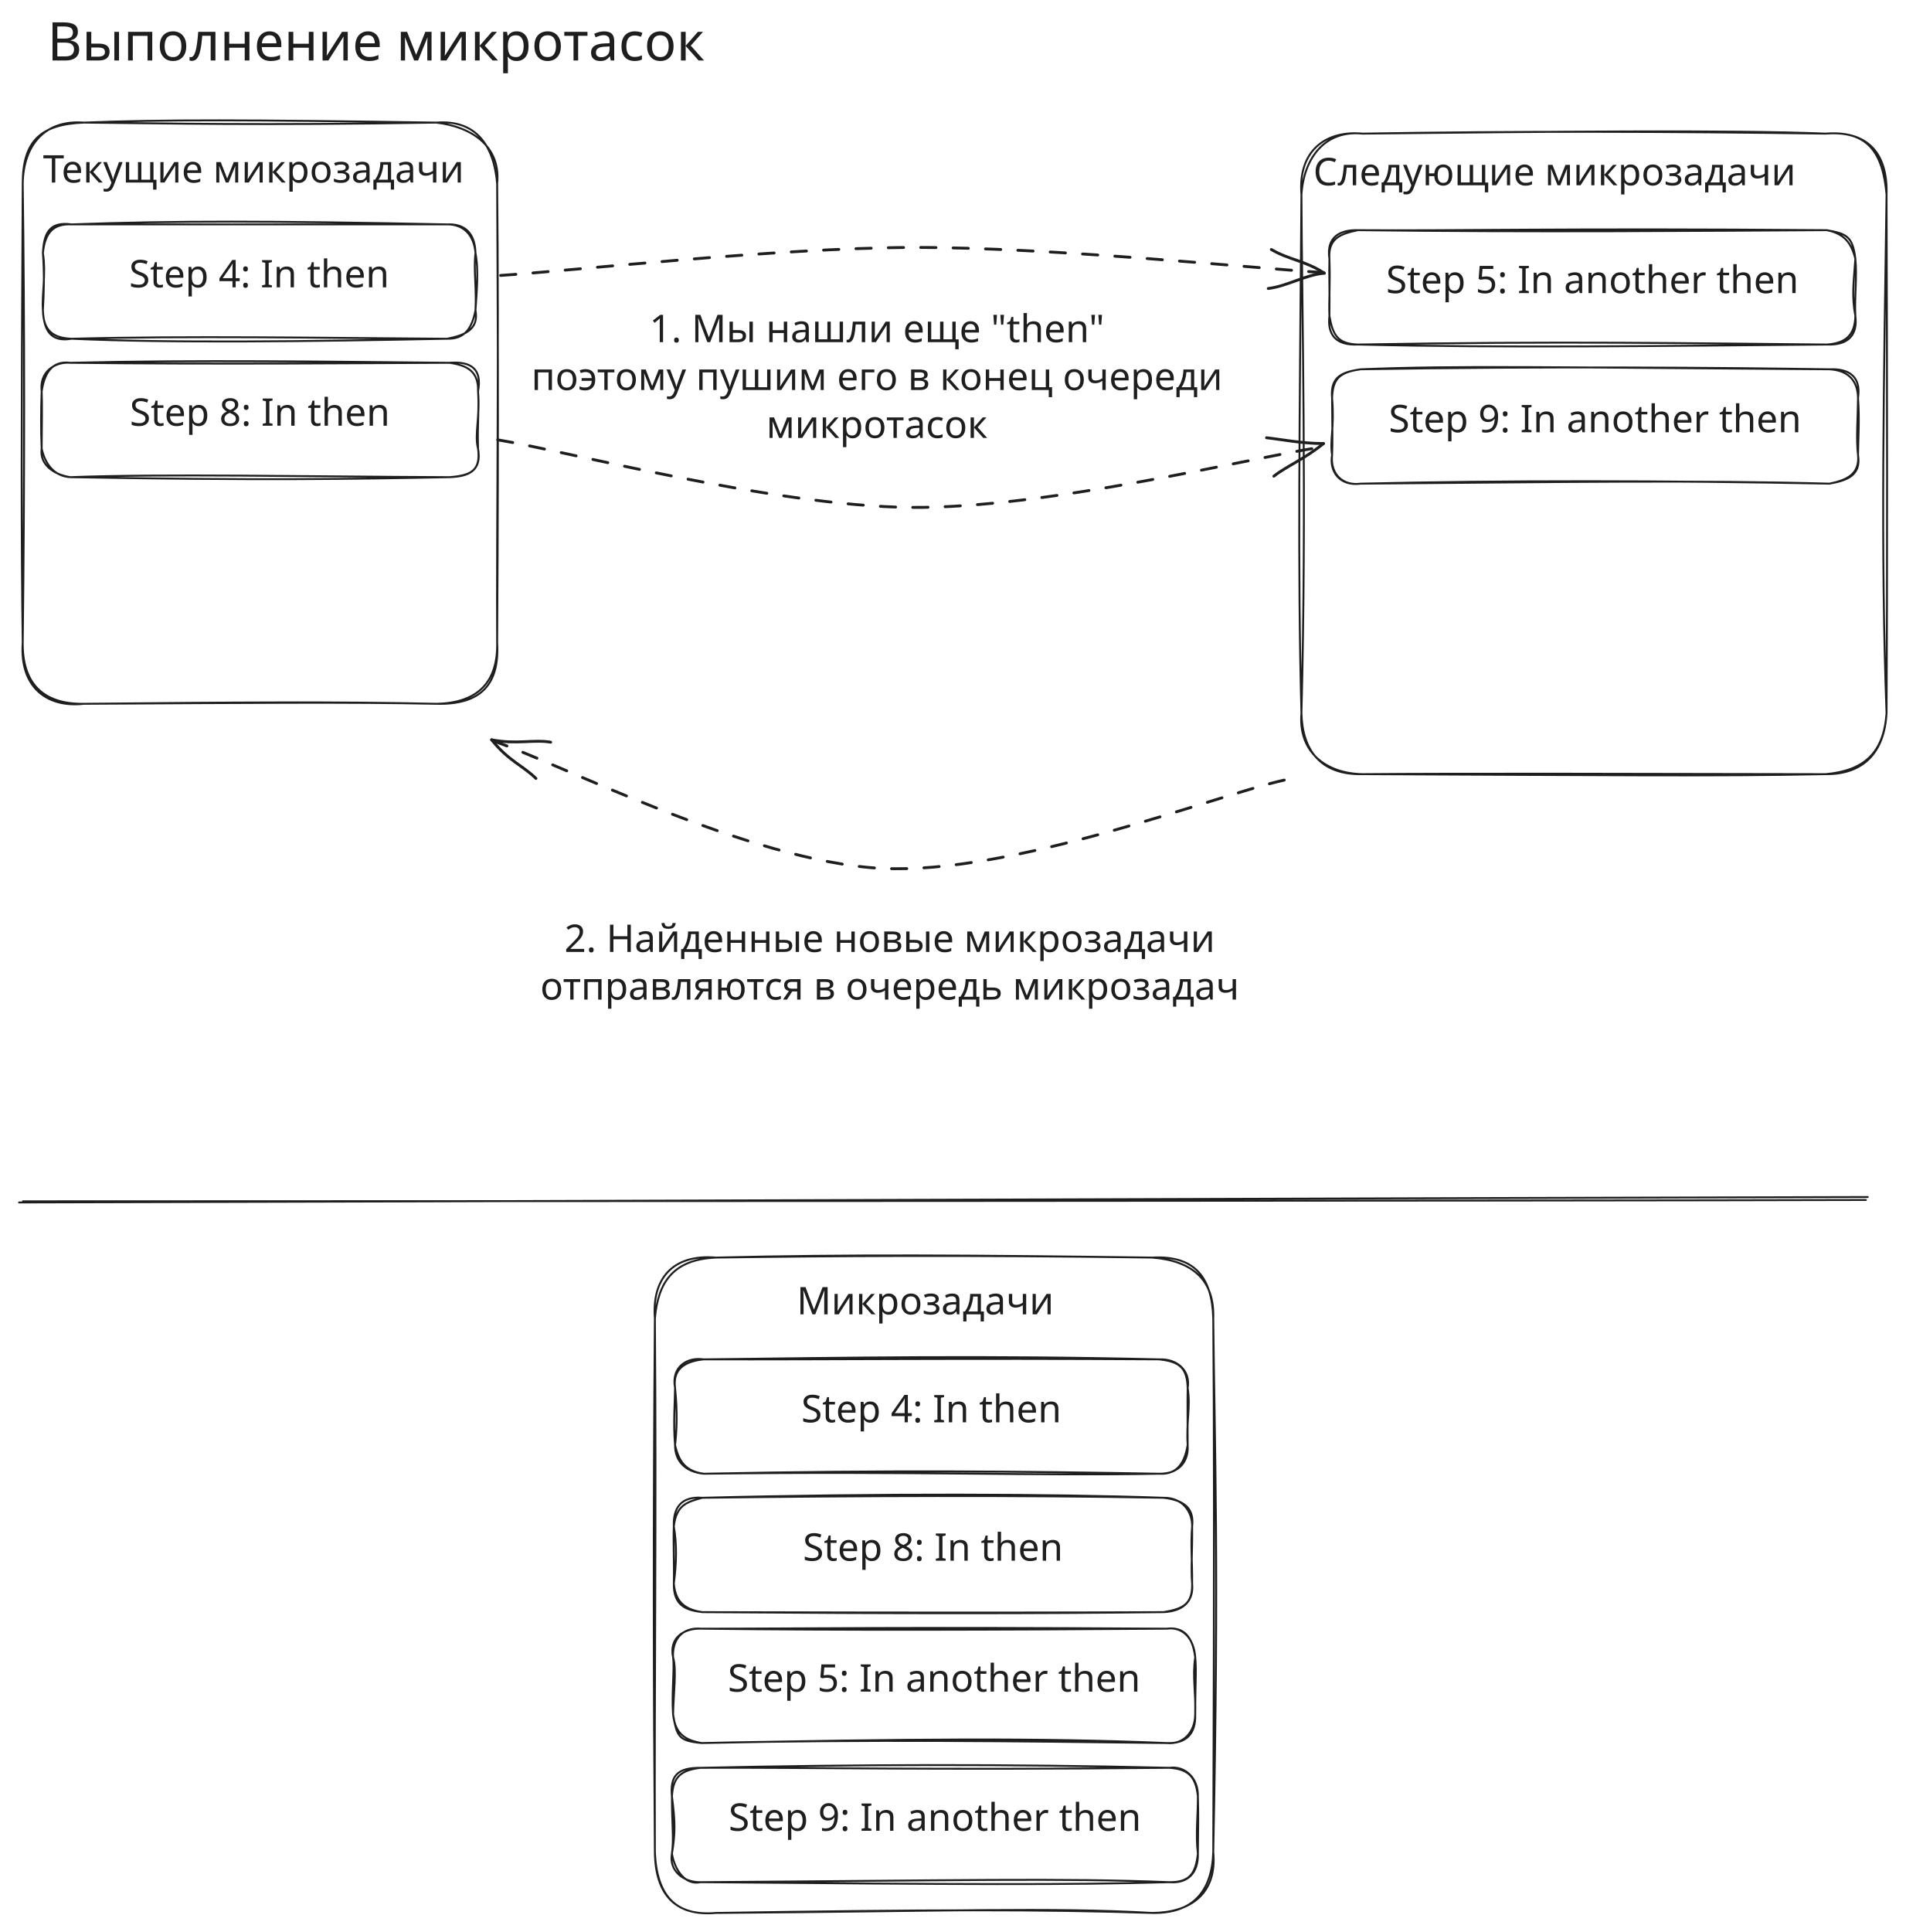
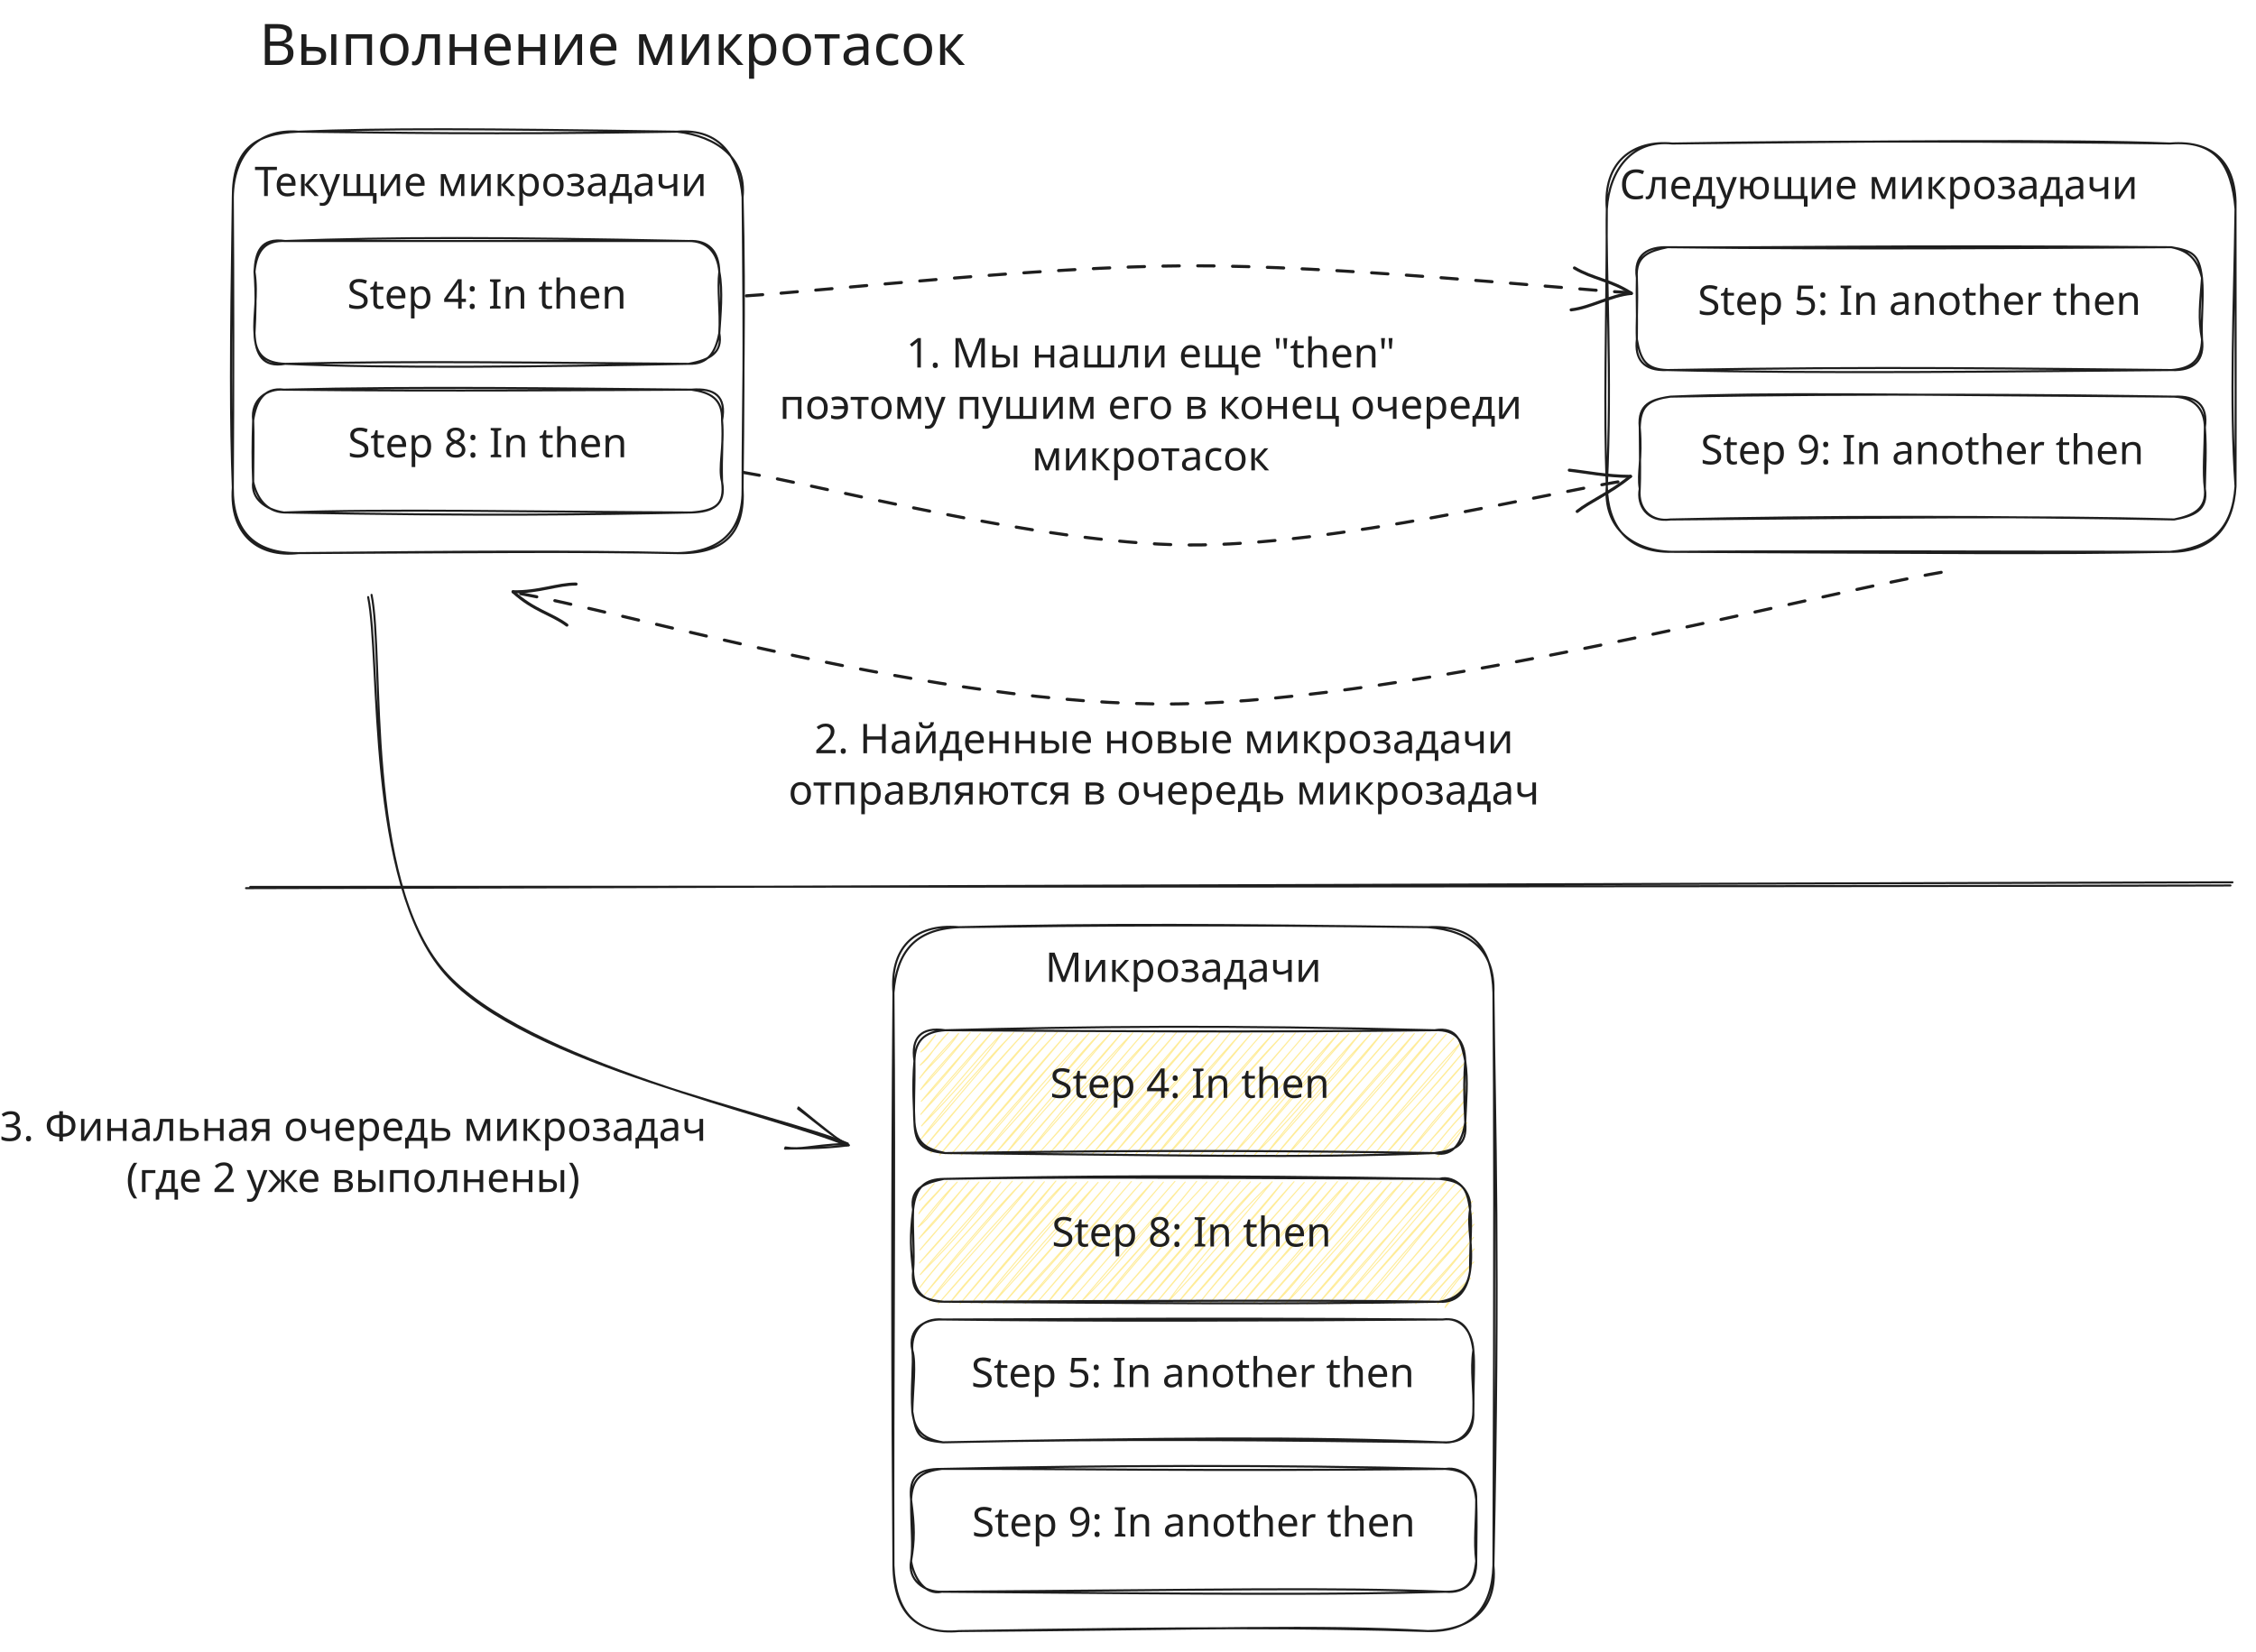
- <svg xmlns="http://www.w3.org/2000/svg" version="1.1" viewBox="0 0 1000.018 1013.6" width="3000.054" height="3040.799">
+ <svg xmlns="http://www.w3.org/2000/svg" version="1.1" viewBox="0 0 1101.799 806.732" width="3305.397" height="2420.196">
  <defs>
    <style class="style-fonts">
      @font-face {
      font-family: "Virgil";
      src: url("/fonts/virgil/Virgil.woff2");
      }
    </style>
  </defs>
-   <g stroke-linecap="round" transform="translate(22.51871 117.7218) rotate(0 113.5 30)">
+   <g stroke-linecap="round" transform="translate(124.2998 117.7218) rotate(0 113.5 30)">
    <path d="M15 0 M15 0 C84.03 -0.04, 153.79 0.08, 212 0 M15 0 C67.82 -1.95, 120.26 -1.9, 212 0 M212 0 C221.77 -0.52, 226.77 5.01, 227 15 M212 0 C220.94 -0.09, 226.21 5.74, 227 15 M227 15 C228.83 24.17, 227.53 36.72, 227 45 M227 15 C225.94 23.65, 227.65 34.06, 227 45 M227 45 C228.73 54.44, 222.65 58.01, 212 60 M227 45 C225.17 54.5, 221.37 60.29, 212 60 M212 60 C144.96 59.56, 76.57 58.39, 15 60 M212 60 C139.55 61.43, 67.39 62.33, 15 60 M15 60 C4.04 61.9, 0.5 55.64, 0 45 M15 60 C5.59 59.58, 0.19 56.05, 0 45 M0 45 C-0.68 36.44, 1.77 26.52, 0 15 M0 45 C0.52 35.64, 0.82 26.36, 0 15 M0 15 C1.15 4.1, 5.57 -0.38, 15 0 M0 15 C0.46 5.44, 2.9 -1.76, 15 0" stroke="#1e1e1e" stroke-width="1" fill="none" />
  </g>
-   <g transform="translate(59.21877 135.2218) rotate(0 76.79994 12.5)">
+   <g transform="translate(160.9999 135.2218) rotate(0 76.79994 12.5)">
    <text x="76.8" y="0" font-family="Virgil, Segoe UI Emoji" font-size="20px" fill="#1e1e1e" text-anchor="middle" style="white-space: pre;" direction="ltr" dominant-baseline="text-before-edge">Step 4: In then</text>
  </g>
-   <g stroke-linecap="round" transform="translate(354.2556 713.1725) rotate(0 134.5 30)">
-     <path d="M15 0 M15 0 C82.38 0.19, 147.15 -0.65, 254 0 M15 0 C89.76 -0.87, 163.23 -2.18, 254 0 M254 0 C263.94 -0.43, 270.58 6.36, 269 15 M254 0 C265.23 1.19, 268.65 4.84, 269 15 M269 15 C270.64 25.15, 268.18 32.68, 269 45 M269 15 C268.83 23.04, 269 33.51, 269 45 M269 45 C267.55 53.24, 264.22 60.67, 254 60 M269 45 C269.63 52.96, 265 60.15, 254 60 M254 60 C190.51 61.24, 126.94 58.6, 15 60 M254 60 C183.42 58.77, 113.23 57.97, 15 60 M15 60 C5.61 59.11, -0.08 53.53, 0 45 M15 60 C5.94 58.73, 2.08 54.05, 0 45 M0 45 C0.91 37.19, 1.3 27.68, 0 15 M0 45 C-0.99 33.87, -0.06 21.99, 0 15 M0 15 C-1.24 5.39, 4.63 1.1, 15 0 M0 15 C-2.14 3.92, 6.37 -1.34, 15 0" stroke="#1e1e1e" stroke-width="1" fill="none" />
+   <g stroke-linecap="round" transform="translate(446.6043 503.2405) rotate(0 134.5 30)">
+     <path d="M3.99 3.47 C3.99 3.47, 3.99 3.47, 3.99 3.47 M3.99 3.47 C3.99 3.47, 3.99 3.47, 3.99 3.47 M3.08 10.62 C5.98 8.69, 7.95 5.47, 10.29 2.32 M3.08 10.62 C5.4 8.51, 7.59 5.4, 10.29 2.32 M2.81 17.02 C8.42 12.85, 8.65 8.86, 16.59 1.17 M2.81 17.02 C8.19 11.56, 13.5 4.41, 16.59 1.17 M2.55 23.42 C8.71 15.65, 16 10.3, 21.58 1.53 M2.55 23.42 C8.41 15.33, 14.73 9.13, 21.58 1.53 M2.95 29.06 C7.16 23.23, 11.52 18.44, 27.22 1.14 M2.95 29.06 C8.55 23.25, 15.04 16.09, 27.22 1.14 M3.34 34.71 C14.93 23.26, 24.63 9.69, 32.21 1.5 M3.34 34.71 C13.2 22.72, 24.1 11.04, 32.21 1.5 M3.08 41.1 C9.3 34.3, 19.58 23.51, 37.85 1.1 M3.08 41.1 C14.98 26.14, 27.58 12.42, 37.85 1.1 M3.47 46.75 C20.03 30.09, 35.11 12.4, 42.84 1.46 M3.47 46.75 C17.44 29.8, 33.16 11.21, 42.84 1.46 M3.21 53.14 C12.22 41.13, 24.55 25.89, 48.48 1.07 M3.21 53.14 C19.82 35.22, 35.57 14.81, 48.48 1.07 M5.58 56.52 C17.07 43.24, 29.84 26.96, 53.47 1.43 M5.58 56.52 C15.3 44.14, 25.91 32.36, 53.47 1.43 M7.94 59.9 C18.91 46.95, 34.62 29.66, 59.11 1.03 M7.94 59.9 C23.4 43.54, 36.82 24.76, 59.11 1.03 M12.27 61.02 C28.07 43.19, 46.53 21.27, 64.1 1.39 M12.27 61.02 C27.97 41.32, 45.47 22.17, 64.1 1.39 M17.91 60.62 C35.01 40.83, 48.9 22.77, 69.74 1 M17.91 60.62 C38.87 36.67, 57.72 14.07, 69.74 1 M22.9 60.98 C43.94 38.43, 63.45 14.66, 74.73 1.36 M22.9 60.98 C35.14 47.9, 46.72 33.06, 74.73 1.36 M28.54 60.59 C43.91 41, 61.33 23.03, 79.72 1.72 M28.54 60.59 C42.03 46.48, 54.92 30.05, 79.72 1.72 M33.53 60.95 C46.29 45.03, 60.96 26.94, 85.36 1.33 M33.53 60.95 C49.98 42.96, 64.23 26.98, 85.36 1.33 M39.17 60.55 C58.93 39.5, 76.43 15.68, 90.35 1.69 M39.17 60.55 C55.86 40.23, 74.26 20.99, 90.35 1.69 M44.16 60.91 C59.83 40.38, 75.5 22.66, 95.99 1.29 M44.16 60.91 C58.27 44.9, 74.35 26.92, 95.99 1.29 M49.8 60.52 C65.64 42.57, 81.49 23.8, 100.98 1.65 M49.8 60.52 C69.37 36.94, 90.39 15.35, 100.98 1.65 M54.79 60.88 C73.06 39.85, 94.66 16.22, 106.62 1.26 M54.79 60.88 C68.76 42.92, 83.07 25.72, 106.62 1.26 M60.43 60.48 C69.68 50.17, 80.95 37.27, 111.61 1.62 M60.43 60.48 C73.94 45.72, 86.29 31.39, 111.61 1.62 M65.42 60.84 C77.99 46.18, 88.48 31.37, 117.25 1.22 M65.42 60.84 C83.25 41.45, 100.49 20.44, 117.25 1.22 M71.06 60.45 C83.88 45.76, 94.29 32.64, 122.24 1.58 M71.06 60.45 C85.61 42.23, 100.8 26.54, 122.24 1.58 M76.05 60.81 C89.02 46.4, 100.6 32.42, 127.88 1.19 M76.05 60.81 C95.75 38.49, 116.86 14.62, 127.88 1.19 M81.69 60.41 C94.25 47.09, 108.35 33.39, 132.87 1.55 M81.69 60.41 C98.66 41.99, 113.99 23.38, 132.87 1.55 M86.68 60.77 C96.97 47.94, 109.25 33.9, 138.51 1.15 M86.68 60.77 C106.13 38.23, 127.38 14.95, 138.51 1.15 M91.67 61.14 C113.48 39.07, 130.94 13.24, 143.5 1.51 M91.67 61.14 C106.2 44.1, 119.71 28.04, 143.5 1.51 M97.31 60.74 C111.07 45.17, 121.56 33.4, 149.14 1.12 M97.31 60.74 C115.24 38.6, 134.49 16.9, 149.14 1.12 M102.3 61.1 C117.88 44.44, 132.61 29.13, 154.13 1.48 M102.3 61.1 C120.07 41.71, 137.93 21.45, 154.13 1.48 M107.94 60.71 C124.49 39.18, 141.9 21.26, 159.77 1.08 M107.94 60.71 C124.98 40.73, 142.79 22.07, 159.77 1.08 M112.93 61.07 C122.72 49.2, 134.36 35.97, 164.76 1.44 M112.93 61.07 C127.07 45.16, 142 28.83, 164.76 1.44 M118.57 60.67 C129.57 45.95, 141.03 34.8, 169.74 1.8 M118.57 60.67 C130.93 47.46, 142.32 32.88, 169.74 1.8 M123.56 61.03 C135.83 49.35, 143.54 35.8, 175.39 1.41 M123.56 61.03 C135.01 47.01, 148.5 33.98, 175.39 1.41 M129.2 60.64 C141.68 45.83, 157.55 25.47, 180.37 1.77 M129.2 60.64 C146.41 39.68, 165.06 18.49, 180.37 1.77 M134.19 61 C150.84 41.34, 165.19 26.16, 186.02 1.37 M134.19 61 C151.92 40.61, 168.73 21.44, 186.02 1.37 M139.83 60.6 C153.24 47.37, 163.8 33.12, 191 1.74 M139.83 60.6 C156.47 43.75, 171.36 24.45, 191 1.74 M144.82 60.96 C158.6 46.11, 171.54 29.98, 196.65 1.34 M144.82 60.96 C164.12 40.64, 181.22 18.91, 196.65 1.34 M150.46 60.57 C164.85 42.86, 182.21 23.66, 201.63 1.7 M150.46 60.57 C164.17 43.7, 179.59 27.35, 201.63 1.7 M155.45 60.93 C172.1 40.18, 189.57 20.99, 207.28 1.31 M155.45 60.93 C176.51 38.87, 196.32 15.27, 207.28 1.31 M161.09 60.53 C179.45 38.22, 197.22 16.18, 212.26 1.67 M161.09 60.53 C179.66 39.14, 199.2 16.22, 212.26 1.67 M166.08 60.89 C178.39 48.63, 191.95 34.31, 217.91 1.27 M166.08 60.89 C184.62 38.37, 204.37 16.65, 217.91 1.27 M171.72 60.5 C183.48 46.89, 198.01 31.45, 222.89 1.63 M171.72 60.5 C183.24 45.36, 196.42 30.26, 222.89 1.63 M176.71 60.86 C193.04 40.03, 214.79 19.85, 228.54 1.24 M176.71 60.86 C187.42 48.22, 197.59 37.08, 228.54 1.24 M181.7 61.22 C197.51 45.42, 208.64 29.56, 233.52 1.6 M181.7 61.22 C195.58 43.67, 210.96 28.25, 233.52 1.6 M187.34 60.82 C205.71 38.41, 225.58 15.74, 239.17 1.2 M187.34 60.82 C196.86 49.04, 207.64 36.29, 239.17 1.2 M192.33 61.18 C211.29 39.72, 234.68 14.18, 244.15 1.56 M192.33 61.18 C204.33 47.25, 217.31 31.78, 244.15 1.56 M197.97 60.79 C212.19 44.31, 228.19 27.77, 249.8 1.17 M197.97 60.79 C209.95 46.14, 222.99 30.52, 249.8 1.17 M202.96 61.15 C222.01 41.42, 239.29 18.18, 254.78 1.53 M202.96 61.15 C221.64 40, 241.9 17.84, 254.78 1.53 M208.6 60.76 C224.08 44.29, 239.14 25.05, 259.77 1.89 M208.6 60.76 C220.96 46.59, 234.94 31.9, 259.77 1.89 M213.59 61.12 C233.66 39.22, 249.55 18.74, 263.45 3.76 M213.59 61.12 C229.91 42.88, 244.58 24.17, 263.45 3.76 M219.23 60.72 C237.63 39.93, 258.03 19.58, 267.12 5.63 M219.23 60.72 C232.43 45.81, 243.48 31.39, 267.12 5.63 M224.22 61.08 C235.53 46.58, 250.11 32.64, 268.83 9.76 M224.22 61.08 C234.4 48.77, 245.91 36.6, 268.83 9.76 M229.86 60.69 C243.4 46.7, 255.74 29.39, 269.22 15.4 M229.86 60.69 C244.24 43.49, 260.04 26.09, 269.22 15.4 M234.85 61.05 C247.15 44.47, 259.36 33.31, 269.62 21.05 M234.85 61.05 C242.55 50.21, 252.56 40.95, 269.62 21.05 M240.49 60.65 C248.09 51.46, 255.76 40.58, 269.36 27.44 M240.49 60.65 C248.37 52.31, 255.62 43.01, 269.36 27.44 M245.48 61.01 C254.29 51.4, 262.27 43.08, 269.75 33.09 M245.48 61.01 C255.41 50.44, 263.54 40.01, 269.75 33.09 M251.12 60.62 C256.25 54.34, 264.13 44.42, 269.49 39.49 M251.12 60.62 C257.47 52.85, 263.76 44.61, 269.49 39.49 M255.45 61.73 C258.99 58.49, 264 54.11, 269.88 45.13 M255.45 61.73 C259.73 57.59, 261.34 52.85, 269.88 45.13" stroke="#ffec99" stroke-width="0.5" fill="none" />
+     <path d="M15 0 M15 0 C84.12 -1.81, 151.59 -2.65, 254 0 M15 0 C91.79 0.45, 167.78 1.06, 254 0 M254 0 C265.73 -1.88, 267.1 6.13, 269 15 M254 0 C264.79 -0.48, 268.71 5.79, 269 15 M269 15 C270.46 24.87, 269.41 34.17, 269 45 M269 15 C268.45 22.29, 268.25 29.3, 269 45 M269 45 C270.08 56.25, 264.22 58.72, 254 60 M269 45 C267.71 53.48, 263.68 62.24, 254 60 M254 60 C190.22 62.61, 126.68 60.98, 15 60 M254 60 C190.01 58.99, 126 58.33, 15 60 M15 60 C3.76 58.95, 0.29 55.67, 0 45 M15 60 C6 58.14, 0.83 55.35, 0 45 M0 45 C-0.13 38.13, -1.16 28.16, 0 15 M0 45 C-0.57 37.27, 0.19 28.63, 0 15 M0 15 C0.28 5.41, 4.47 0.73, 15 0 M0 15 C-1.71 3.78, 3.15 -1.78, 15 0" stroke="#1e1e1e" stroke-width="1" fill="none" />
  </g>
-   <g transform="translate(411.9557 730.6725) rotate(0 76.79994 12.5)">
+   <g transform="translate(504.3043 520.7405) rotate(0 76.79994 12.5)">
    <text x="76.8" y="0" font-family="Virgil, Segoe UI Emoji" font-size="20px" fill="#1e1e1e" text-anchor="middle" style="white-space: pre;" direction="ltr" dominant-baseline="text-before-edge">Step 4: In then</text>
  </g>
-   <g stroke-linecap="round" transform="translate(697.6447 120.7552) rotate(0 138 30)">
+   <g stroke-linecap="round" transform="translate(799.4259 120.7552) rotate(0 138 30)">
    <path d="M15 0 M15 0 C67.73 0.4, 121.36 -1.1, 261 0 M15 0 C105.66 1.13, 196.82 0.36, 261 0 M261 0 C271.13 1.83, 274.6 3.01, 276 15 M261 0 C269.95 1.8, 273.76 6.35, 276 15 M276 15 C275.1 27.33, 274.01 34.77, 276 45 M276 15 C276.97 24.56, 275.48 34.85, 276 45 M276 45 C277.28 54.94, 272.33 60.5, 261 60 M276 45 C275.75 55.36, 270.66 59.31, 261 60 M261 60 C176.62 60.7, 91.98 61.89, 15 60 M261 60 C190.85 59.37, 120.44 58.11, 15 60 M15 60 C4.11 59.68, 1.73 54.69, 0 45 M15 60 C2.78 60.6, -1.09 54.26, 0 45 M0 45 C0.21 32.48, -0.26 23.34, 0 15 M0 45 C-0.35 36.64, 0.49 29.32, 0 15 M0 15 C-0.77 4.01, 6.29 1.85, 15 0 M0 15 C-1.79 3.53, 5.67 -0.28, 15 0" stroke="#1e1e1e" stroke-width="1" fill="none" />
  </g>
-   <g transform="translate(716.8248 138.2552) rotate(0 118.8199 12.5)">
+   <g transform="translate(818.6059 138.2552) rotate(0 118.8199 12.5)">
    <text x="118.82" y="0" font-family="Virgil, Segoe UI Emoji" font-size="20px" fill="#1e1e1e" text-anchor="middle" style="white-space: pre;" direction="ltr" dominant-baseline="text-before-edge">Step 5: In another then</text>
  </g>
-   <g stroke-linecap="round" transform="translate(353.2144 854.4687) rotate(0 137 30)">
+   <g stroke-linecap="round" transform="translate(445.5631 644.5368) rotate(0 137 30)">
    <path d="M15 0 M15 0 C89.76 0.9, 168.32 0.62, 259 0 M15 0 C67.72 0.01, 118.92 -0.88, 259 0 M259 0 C267.75 -1.29, 273.47 5.67, 274 15 M259 0 C267.73 -1.05, 272.58 3.79, 274 15 M274 15 C272.48 25.16, 274.4 33.51, 274 45 M274 15 C274.73 21.85, 273.97 29.74, 274 45 M274 45 C273.88 54.19, 267.82 60.95, 259 60 M274 45 C274.4 55.07, 269.32 60.47, 259 60 M259 60 C191.35 57.17, 124.17 57.86, 15 60 M259 60 C180.82 59.04, 100.93 58.02, 15 60 M15 60 C6.26 58.47, 1.15 55.18, 0 45 M15 60 C3.03 58.88, 2.01 56.83, 0 45 M0 45 C0.2 34.24, 1.98 21.34, 0 15 M0 45 C-0.82 33.86, 0.82 21.04, 0 15 M0 15 C-0.5 6.77, 3.91 -1.03, 15 0 M0 15 C-2.22 4.88, 5.58 -0.39, 15 0" stroke="#1e1e1e" stroke-width="1" fill="none" />
  </g>
-   <g transform="translate(371.3945 871.9687) rotate(0 118.8199 12.5)">
+   <g transform="translate(463.7432 662.0368) rotate(0 118.8199 12.5)">
    <text x="118.82" y="0" font-family="Virgil, Segoe UI Emoji" font-size="20px" fill="#1e1e1e" text-anchor="middle" style="white-space: pre;" direction="ltr" dominant-baseline="text-before-edge">Step 5: In another then</text>
  </g>
-   <g stroke-linecap="round" transform="translate(699.0462 193.746) rotate(0 138 30)">
+   <g stroke-linecap="round" transform="translate(800.8273 193.746) rotate(0 138 30)">
    <path d="M15 0 M15 0 C112.64 -1.67, 207.13 -0.86, 261 0 M15 0 C65.13 -2.08, 114.39 -0.99, 261 0 M261 0 C271.86 -0.52, 277.63 4.31, 276 15 M261 0 C271.9 0.59, 275.84 7.08, 276 15 M276 15 C275.9 25.33, 274.94 36.74, 276 45 M276 15 C276.85 25.82, 276.08 37.03, 276 45 M276 45 C276.89 54.79, 270.54 58.06, 261 60 M276 45 C277.77 55.77, 270.04 58.41, 261 60 M261 60 C192.1 58.09, 122.9 59.16, 15 60 M261 60 C175.71 58.33, 88.92 58.25, 15 60 M15 60 C6.21 61.23, -1.02 55.6, 0 45 M15 60 C3.57 61.5, -1.52 53.18, 0 45 M0 45 C-1.3 37.04, 1.34 30.83, 0 15 M0 45 C0.27 38.6, 0.19 33.3, 0 15 M0 15 C0.42 5.68, 3.05 1.6, 15 0 M0 15 C-1.1 3.59, 5.7 1.36, 15 0" stroke="#1e1e1e" stroke-width="1" fill="none" />
  </g>
-   <g transform="translate(718.3163 211.246) rotate(0 118.7299 12.5)">
+   <g transform="translate(820.0974 211.246) rotate(0 118.7299 12.5)">
    <text x="118.73" y="0" font-family="Virgil, Segoe UI Emoji" font-size="20px" fill="#1e1e1e" text-anchor="middle" style="white-space: pre;" direction="ltr" dominant-baseline="text-before-edge">Step 9: In another then</text>
  </g>
-   <g stroke-linecap="round" transform="translate(352.6159 927.4595) rotate(0 138 30)">
+   <g stroke-linecap="round" transform="translate(444.9646 717.5275) rotate(0 138 30)">
    <path d="M15 0 M15 0 C76.61 -0.23, 133.58 1.24, 261 0 M15 0 C96.09 -1.78, 176.84 -2.04, 261 0 M261 0 C270.47 0.67, 274.9 4.09, 276 15 M261 0 C269.58 -1.21, 276.34 5.76, 276 15 M276 15 C276.06 24.93, 274.76 35.21, 276 45 M276 15 C276.27 23.31, 276.18 31.75, 276 45 M276 45 C274.82 55.95, 271.35 60.06, 261 60 M276 45 C276.32 55.47, 270.39 60.84, 261 60 M261 60 C204.24 57.74, 150.42 59.12, 15 60 M261 60 C207.57 61.51, 155.12 61.17, 15 60 M15 60 C6.15 60.18, -1.71 54.03, 0 45 M15 60 C7.01 61.83, 1.41 53.56, 0 45 M0 45 C1.79 34.5, 1.76 28.44, 0 15 M0 45 C1.12 36.61, -0.03 30.47, 0 15 M0 15 C-1.09 3.97, 3.07 -0.1, 15 0 M0 15 C0.58 4.61, 4.89 1.25, 15 0" stroke="#1e1e1e" stroke-width="1" fill="none" />
  </g>
-   <g transform="translate(371.886 944.9595) rotate(0 118.7299 12.5)">
+   <g transform="translate(464.2346 735.0275) rotate(0 118.7299 12.5)">
    <text x="118.73" y="0" font-family="Virgil, Segoe UI Emoji" font-size="20px" fill="#1e1e1e" text-anchor="middle" style="white-space: pre;" direction="ltr" dominant-baseline="text-before-edge">Step 9: In another then</text>
  </g>
-   <g stroke-linecap="round" transform="translate(21.86431 190.3375) rotate(0 114.5 30)">
+   <g stroke-linecap="round" transform="translate(123.6454 190.3375) rotate(0 114.5 30)">
    <path d="M15 0 M15 0 C93.33 0.88, 172.64 0.15, 214 0 M15 0 C81.34 -1.62, 149.45 -0.59, 214 0 M214 0 C223.14 1.32, 229.32 4.32, 229 15 M214 0 C225.45 -0.92, 231.24 3.31, 229 15 M229 15 C230.16 28.46, 226.99 37.73, 229 45 M229 15 C229.66 23.81, 228.59 31.93, 229 45 M229 45 C230.48 56.38, 225.58 59.1, 214 60 M229 45 C231.09 56.59, 224.23 59.71, 214 60 M214 60 C137.79 59.69, 64.02 58.15, 15 60 M214 60 C163.61 61.02, 114.06 61.76, 15 60 M15 60 C5.99 58.58, -1.19 53.19, 0 45 M15 60 C6.43 59.55, 1.73 52.84, 0 45 M0 45 C-0.41 35.88, -0.38 25.34, 0 15 M0 45 C0.07 33.31, 0.31 21.2, 0 15 M0 15 C1.36 6.08, 5 -1.32, 15 0 M0 15 C-1.29 4.81, 6.83 -0.66, 15 0" stroke="#1e1e1e" stroke-width="1" fill="none" />
  </g>
-   <g transform="translate(58.31437 207.8375) rotate(0 78.04994 12.5)">
+   <g transform="translate(160.0955 207.8375) rotate(0 78.04994 12.5)">
    <text x="78.05" y="0" font-family="Virgil, Segoe UI Emoji" font-size="20px" fill="#1e1e1e" text-anchor="middle" style="white-space: pre;" direction="ltr" dominant-baseline="text-before-edge">Step 8: In then</text>
  </g>
-   <g stroke-linecap="round" transform="translate(353.6012 785.7882) rotate(0 136 30)">
-     <path d="M15 0 M15 0 C97.2 -1.05, 181.78 -1.38, 257 0 M15 0 C107.28 -2.38, 200.01 -2.03, 257 0 M257 0 C268.58 1.36, 273.07 6.03, 272 15 M257 0 C266.65 -0.16, 272.09 6.97, 272 15 M272 15 C271.13 24.61, 272.13 33.99, 272 45 M272 15 C272.2 27.5, 271.28 37.64, 272 45 M272 45 C272.22 55.67, 267.55 58.23, 257 60 M272 45 C273 55.15, 266.24 59.59, 257 60 M257 60 C188.76 60.78, 119.23 60.77, 15 60 M257 60 C202.21 60.25, 149.27 60.37, 15 60 M15 60 C4.92 58.53, 0.82 53.89, 0 45 M15 60 C7.08 59.05, -0.2 57.12, 0 45 M0 45 C1.4 34.77, 1.66 24.31, 0 15 M0 45 C0.24 34.21, -0.33 22.62, 0 15 M0 15 C-0.37 6.1, 3.14 -0.94, 15 0 M0 15 C1.37 3.66, 6.94 2.2, 15 0" stroke="#1e1e1e" stroke-width="1" fill="none" />
+   <g stroke-linecap="round" transform="translate(445.9499 575.8562) rotate(0 136 30)">
+     <path d="M3.99 3.47 C3.99 3.47, 3.99 3.47, 3.99 3.47 M3.99 3.47 C3.99 3.47, 3.99 3.47, 3.99 3.47 M3.08 10.62 C6.32 7.27, 8.41 4.33, 10.29 2.32 M3.08 10.62 C6.11 7.08, 8.46 4.15, 10.29 2.32 M2.81 17.02 C4.2 13.7, 10.58 8.16, 16.59 1.17 M2.81 17.02 C5.99 12.73, 9.07 10.32, 16.59 1.17 M2.55 23.42 C8.07 19.46, 13.45 10.45, 21.58 1.53 M2.55 23.42 C7.55 17.52, 12.87 10.16, 21.58 1.53 M2.95 29.06 C9.62 20.66, 18 12.43, 27.22 1.14 M2.95 29.06 C9.71 22.21, 16 15.18, 27.22 1.14 M3.34 34.71 C13.46 22.5, 22.09 14.12, 32.21 1.5 M3.34 34.71 C13.45 23.6, 22.78 10.98, 32.21 1.5 M3.08 41.1 C17.74 25.59, 29.36 10.59, 37.85 1.1 M3.08 41.1 C14.31 27.99, 26.72 15.23, 37.85 1.1 M3.47 46.75 C13.64 36.31, 25.33 24.84, 42.84 1.46 M3.47 46.75 C13.91 33.94, 24.15 23.54, 42.84 1.46 M3.21 53.14 C13.1 39.65, 25.92 27.26, 48.48 1.07 M3.21 53.14 C15.78 36.78, 29.79 22.63, 48.48 1.07 M5.58 56.52 C19.37 39.42, 33.12 22.39, 53.47 1.43 M5.58 56.52 C24.52 34.73, 42.27 13.85, 53.47 1.43 M7.94 59.9 C27.38 38.16, 42.64 21.44, 59.11 1.03 M7.94 59.9 C20.25 43.16, 34.38 28.21, 59.11 1.03 M12.27 61.02 C32.87 36.95, 51.02 18.24, 64.1 1.39 M12.27 61.02 C23.42 48.45, 34.88 35.74, 64.1 1.39 M17.91 60.62 C29.26 44.99, 45.35 32.08, 69.74 1 M17.91 60.62 C37.55 37.5, 59.57 13.04, 69.74 1 M22.9 60.98 C44.77 36.06, 62.36 12.56, 74.73 1.36 M22.9 60.98 C36.94 43.59, 51.43 27.95, 74.73 1.36 M28.54 60.59 C40.15 47.58, 51.44 33.75, 79.72 1.72 M28.54 60.59 C42.43 43.59, 56.42 27.19, 79.72 1.72 M33.53 60.95 C47.94 42.08, 63.72 24.87, 85.36 1.33 M33.53 60.95 C46.04 46.96, 59.82 32.01, 85.36 1.33 M39.17 60.55 C53.29 42.15, 71.66 22.05, 90.35 1.69 M39.17 60.55 C58.45 39.72, 75.76 19.35, 90.35 1.69 M44.16 60.91 C61.91 39.19, 80.64 20.14, 95.99 1.29 M44.16 60.91 C58.62 45.01, 71.81 28.99, 95.99 1.29 M49.8 60.52 C59.98 48.08, 74.93 34.15, 100.98 1.65 M49.8 60.52 C65.31 44.78, 79.66 28.13, 100.98 1.65 M54.79 60.88 C69.29 45.52, 80.15 32.03, 106.62 1.26 M54.79 60.88 C73.24 38.34, 92.3 18, 106.62 1.26 M60.43 60.48 C74.2 45.2, 87.82 28.17, 111.61 1.62 M60.43 60.48 C70.74 48.67, 81.21 36.33, 111.61 1.62 M65.42 60.84 C77.39 44.34, 91.76 32.65, 117.25 1.22 M65.42 60.84 C79.95 43.58, 92.64 28.07, 117.25 1.22 M71.06 60.45 C82.2 46.34, 95.73 32.68, 122.24 1.58 M71.06 60.45 C85.1 45.46, 99.19 27.91, 122.24 1.58 M76.05 60.81 C94.97 38.94, 117.58 13.04, 127.88 1.19 M76.05 60.81 C88.47 46.71, 99.48 33.71, 127.88 1.19 M81.69 60.41 C99.2 43.7, 113.59 24.08, 132.87 1.55 M81.69 60.41 C96.89 42.5, 112.31 24.72, 132.87 1.55 M86.68 60.77 C100.85 44.36, 119.77 24.87, 138.51 1.15 M86.68 60.77 C104.05 41.96, 120.29 23.62, 138.51 1.15 M91.67 61.14 C106.98 40.22, 123.89 22.98, 143.5 1.51 M91.67 61.14 C108.56 41.14, 124.74 21.54, 143.5 1.51 M97.31 60.74 C115.51 40.16, 137.12 15.68, 149.14 1.12 M97.31 60.74 C116.57 38.44, 135.3 17.24, 149.14 1.12 M102.3 61.1 C120.55 42.56, 136.08 22.61, 154.13 1.48 M102.3 61.1 C115.39 46.67, 128.79 30.75, 154.13 1.48 M107.94 60.71 C118.75 48.33, 132.99 32.14, 159.77 1.08 M107.94 60.71 C121.33 46.68, 133.87 31.41, 159.77 1.08 M112.93 61.07 C123.96 48.29, 136.17 32.38, 164.76 1.44 M112.93 61.07 C133.48 38.45, 152.03 15.17, 164.76 1.44 M118.57 60.67 C128.34 49.63, 139.52 35.18, 169.74 1.8 M118.57 60.67 C138.71 36.64, 157.79 12.88, 169.74 1.8 M123.56 61.03 C139.32 39.7, 156.96 18.86, 175.39 1.41 M123.56 61.03 C141.3 42.58, 157.03 23.35, 175.39 1.41 M129.2 60.64 C145.24 40.01, 162.38 25.39, 180.37 1.77 M129.2 60.64 C142.33 45.4, 154.78 32.11, 180.37 1.77 M134.19 61 C145.97 48.32, 160.23 31.57, 186.02 1.37 M134.19 61 C146.68 46.6, 159.89 30.41, 186.02 1.37 M139.83 60.6 C150.88 46.86, 162.72 33.95, 191 1.74 M139.83 60.6 C150.1 47.42, 160.18 36.49, 191 1.74 M144.82 60.96 C160.41 42.92, 178.51 21.63, 196.65 1.34 M144.82 60.96 C157.67 44.67, 172.86 29.06, 196.65 1.34 M150.46 60.57 C166.28 42.81, 182.74 22.84, 201.63 1.7 M150.46 60.57 C167.29 42.12, 184.04 23.71, 201.63 1.7 M155.45 60.93 C175.12 38.74, 198.55 12.45, 207.28 1.31 M155.45 60.93 C168.17 46.15, 180.78 32.07, 207.28 1.31 M161.09 60.53 C173.27 44.07, 188.39 31.9, 212.26 1.67 M161.09 60.53 C180.16 38.45, 197.68 16.67, 212.26 1.67 M166.08 60.89 C184.69 41.91, 201.26 22.36, 217.91 1.27 M166.08 60.89 C183.89 41.08, 200.89 20, 217.91 1.27 M171.72 60.5 C190.3 40.26, 207.54 20.15, 222.89 1.63 M171.72 60.5 C190.88 38.13, 210.25 17.33, 222.89 1.63 M176.71 60.86 C190.35 48.3, 197.88 33.55, 228.54 1.24 M176.71 60.86 C192.8 42.57, 209.13 23.26, 228.54 1.24 M181.7 61.22 C193.33 46.17, 208.67 29.83, 233.52 1.6 M181.7 61.22 C197.9 44.25, 213.9 26.62, 233.52 1.6 M187.34 60.82 C207.4 37.75, 224.19 16.33, 239.17 1.2 M187.34 60.82 C199.07 46.49, 212.22 34.14, 239.17 1.2 M192.33 61.18 C208.4 44.36, 219.16 29.29, 244.15 1.56 M192.33 61.18 C212.26 37.92, 230.75 16.43, 244.15 1.56 M197.97 60.79 C219.17 38.43, 235.82 15.06, 249.8 1.17 M197.97 60.79 C214.26 41.01, 231.75 22.23, 249.8 1.17 M202.96 61.15 C221.41 37.96, 242.18 17.55, 254.78 1.53 M202.96 61.15 C221.32 41.53, 237.7 20.85, 254.78 1.53 M208.6 60.76 C229.21 36.46, 248.1 11.99, 261.08 0.38 M208.6 60.76 C226.43 41.51, 243.24 22.9, 261.08 0.38 M213.59 61.12 C222.6 49.42, 234.85 38.21, 264.76 2.25 M213.59 61.12 C231.92 38.83, 253.09 16.04, 264.76 2.25 M219.23 60.72 C233.76 47.33, 243.88 30.66, 268.43 4.12 M219.23 60.72 C236.04 39.81, 254.57 19.11, 268.43 4.12 M224.22 61.08 C241.99 42.39, 257.99 21.09, 270.8 7.5 M224.22 61.08 C236.45 47.66, 248.23 34.41, 270.8 7.5 M229.86 60.69 C238.24 48.93, 250.45 38.41, 273.16 10.88 M229.86 60.69 C242.03 47.05, 254.48 32.84, 273.16 10.88 M234.85 61.05 C243.47 51.7, 254.35 39.74, 273.55 16.52 M234.85 61.05 C248.25 47, 259.76 32.24, 273.55 16.52 M240.49 60.65 C252.07 44.93, 265.34 31.71, 273.95 22.16 M240.49 60.65 C249.29 50, 257.44 41.09, 273.95 22.16 M245.48 61.01 C253.2 53.27, 259.57 47.29, 273.69 28.56 M245.48 61.01 C253.93 50.9, 263.51 41.66, 273.69 28.56 M251.12 60.62 C256.55 53.32, 263.78 46.45, 274.08 34.2 M251.12 60.62 C255.53 53.99, 260.91 49.31, 274.08 34.2 M256.11 60.98 C261.1 57.32, 263.27 51.74, 273.82 40.6 M256.11 60.98 C261.98 52.1, 269.63 44.23, 273.82 40.6 M259.78 62.85 C263.05 56.26, 269.81 50.72, 272.25 48.51 M259.78 62.85 C262.48 59.45, 266.98 54.64, 272.25 48.51" stroke="#ffec99" stroke-width="0.5" fill="none" />
+     <path d="M15 0 M15 0 C64.3 -0.9, 114.86 -0.71, 257 0 M15 0 C78.08 -1.37, 140.94 -1.97, 257 0 M257 0 C268.4 1.06, 270.48 4.32, 272 15 M257 0 C264.8 -2.21, 273.24 6.44, 272 15 M272 15 C270.49 24.05, 273.76 33.03, 272 45 M272 15 C273.04 22.14, 272.07 27.46, 272 45 M272 45 C270.75 53.71, 266.47 60.67, 257 60 M272 45 C270.73 53.95, 265.58 58.79, 257 60 M257 60 C179.52 61.47, 104.97 60.57, 15 60 M257 60 C197.15 59.18, 136.01 59.5, 15 60 M15 60 C4.88 59.19, -1.18 55.95, 0 45 M15 60 C5.4 60.07, 0.32 55.47, 0 45 M0 45 C-1.17 35.18, -1.66 27.81, 0 15 M0 45 C0.76 36.18, -0.41 25.25, 0 15 M0 15 C1.26 3.47, 6.15 0.18, 15 0 M0 15 C-1.97 3.88, 7.01 1.83, 15 0" stroke="#1e1e1e" stroke-width="1" fill="none" />
  </g>
-   <g transform="translate(411.5513 803.2882) rotate(0 78.04994 12.5)">
+   <g transform="translate(503.8999 593.3562) rotate(0 78.04994 12.5)">
    <text x="78.05" y="0" font-family="Virgil, Segoe UI Emoji" font-size="20px" fill="#1e1e1e" text-anchor="middle" style="white-space: pre;" direction="ltr" dominant-baseline="text-before-edge">Step 8: In then</text>
  </g>
-   <g transform="translate(33.56273 10) rotate(0 163.7579 17.5)">
+   <g transform="translate(135.3438 10) rotate(0 163.7579 17.5)">
    <text x="163.758" y="0" font-family="Virgil, Segoe UI Emoji" font-size="28px" fill="#1e1e1e" text-anchor="middle" style="white-space: pre;" direction="ltr" dominant-baseline="text-before-edge">Выполнение микротасок</text>
  </g>
-   <g stroke-linecap="round" transform="translate(682.9644 70.10469) rotate(0 153.5268 168.0246)">
-     <path d="M32 0 M32 0 C129.16 -1.06, 227.2 -2.01, 275.05 0 M32 0 C112.92 -1.4, 192.68 -1.13, 275.05 0 M275.05 0 C297.2 -1.72, 305.08 9.88, 307.05 32 M275.05 0 C298.07 -1.82, 307.74 11.36, 307.05 32 M307.05 32 C305.68 127.75, 303.87 220.48, 307.05 304.05 M307.05 32 C307.37 133.08, 307.48 234.22, 307.05 304.05 M307.05 304.05 C305.52 325.21, 295.1 334.2, 275.05 336.05 M307.05 304.05 C305.98 323.99, 295.54 336.26, 275.05 336.05 M275.05 336.05 C218.56 337.19, 162.91 336.59, 32 336.05 M275.05 336.05 C178.22 335.87, 82.25 335.6, 32 336.05 M32 336.05 C12.63 335.64, -1.77 324.3, 0 304.05 M32 336.05 C9.88 336.56, 0.47 323.23, 0 304.05 M0 304.05 C2.78 196.54, 0.23 90.13, 0 32 M0 304.05 C-2.06 227.87, -0.92 150.89, 0 32 M0 32 C-1.91 9.19, 12.55 -1.82, 32 0 M0 32 C1.27 12.58, 12.5 -1.99, 32 0" stroke="#1e1e1e" stroke-width="1" fill="none" />
+   <g stroke-linecap="round" transform="translate(784.7455 70.10469) rotate(0 153.5268 99.72308)">
+     <path d="M32 0 M32 0 C129.16 -1.06, 227.2 -2.01, 275.05 0 M32 0 C112.92 -1.4, 192.68 -1.13, 275.05 0 M275.05 0 C297.2 -1.72, 305.08 9.88, 307.05 32 M275.05 0 C298.07 -1.82, 307.74 11.36, 307.05 32 M307.05 32 C306.4 80.67, 304.08 125.47, 307.05 167.45 M307.05 32 C307.06 82.06, 307.2 132.19, 307.05 167.45 M307.05 167.45 C305.52 188.61, 295.1 197.59, 275.05 199.45 M307.05 167.45 C305.98 187.39, 295.54 199.66, 275.05 199.45 M275.05 199.45 C218.56 200.59, 162.91 199.99, 32 199.45 M275.05 199.45 C178.22 199.27, 82.25 198.99, 32 199.45 M32 199.45 C12.63 199.04, -1.77 187.7, 0 167.45 M32 199.45 C9.88 199.96, 0.47 186.62, 0 167.45 M0 167.45 C2.63 113.42, -0.63 60.82, 0 32 M0 167.45 C-1.55 129.72, -0.1 90.98, 0 32 M0 32 C-1.91 9.19, 12.55 -1.82, 32 0 M0 32 C1.27 12.58, 12.5 -1.99, 32 0" stroke="#1e1e1e" stroke-width="1" fill="none" />
  </g>
-   <g transform="translate(700.009 81.68778) rotate(0 115.7799 12.5)">
+   <g transform="translate(801.7901 81.68778) rotate(0 115.7799 12.5)">
    <text x="115.78" y="0" font-family="Virgil, Segoe UI Emoji" font-size="20px" fill="#1e1e1e" text-anchor="middle" style="white-space: pre;" direction="ltr" dominant-baseline="text-before-edge">Следующие микрозадачи</text>
  </g>
  <g stroke-linecap="round">
-     <g transform="translate(262.494 144.5918) rotate(0 216.1698 -7.429242)">
+     <g transform="translate(364.2751 144.5918) rotate(0 216.1698 -7.429242)">
      <path d="M0.23 -0.09 C36.2 -2.37, 144.08 -14.52, 216.06 -14.77 C288.04 -15.01, 396.45 -3.76, 432.11 -1.58" stroke="#1e1e1e" stroke-width="1.5" fill="none" stroke-dasharray="8 9" />
    </g>
-     <g transform="translate(262.494 144.5918) rotate(0 216.1698 -7.429242)">
+     <g transform="translate(364.2751 144.5918) rotate(0 216.1698 -7.429242)">
      <path d="M403.05 6.76 C412.8 5.63, 422.22 -0.33, 432.47 -1.27" stroke="#1e1e1e" stroke-width="1.5" fill="none" />
    </g>
-     <g transform="translate(262.494 144.5918) rotate(0 216.1698 -7.429242)">
+     <g transform="translate(364.2751 144.5918) rotate(0 216.1698 -7.429242)">
      <path d="M404.67 -13.7 C413.72 -8.32, 422.63 -7.79, 432.47 -1.27" stroke="#1e1e1e" stroke-width="1.5" fill="none" />
    </g>
  </g>
  <mask />
  <g stroke-linecap="round">
-     <g transform="translate(261.1453 230.1316) rotate(0 216.0666 18.35087)">
+     <g transform="translate(362.9265 230.1316) rotate(0 216.0666 18.35087)">
      <path d="M0.04 0.62 C36.17 6.5, 144.7 35.43, 216.71 36.07 C288.72 36.72, 396.11 9.79, 432.09 4.47" stroke="#1e1e1e" stroke-width="1.5" fill="none" stroke-dasharray="8 9" />
    </g>
-     <g transform="translate(261.1453 230.1316) rotate(0 216.0666 18.35087)">
+     <g transform="translate(362.9265 230.1316) rotate(0 216.0666 18.35087)">
      <path d="M407.35 19.69 C413.7 14.61, 423.11 10.92, 433.39 2.57" stroke="#1e1e1e" stroke-width="1.5" fill="none" />
    </g>
-     <g transform="translate(261.1453 230.1316) rotate(0 216.0666 18.35087)">
+     <g transform="translate(362.9265 230.1316) rotate(0 216.0666 18.35087)">
      <path d="M403.51 -0.46 C411.11 0.34, 421.65 2.55, 433.39 2.57" stroke="#1e1e1e" stroke-width="1.5" fill="none" />
    </g>
  </g>
  <mask />
-   <g transform="translate(288.8717 163.9145) rotate(0 171.3375 37.67955)">
+   <g transform="translate(390.6528 163.9145) rotate(0 171.3375 37.67955)">
    <text x="171.337" y="0" font-family="Virgil, Segoe UI Emoji" font-size="20.096px" fill="#1e1e1e" text-anchor="middle" style="white-space: pre;" direction="ltr" dominant-baseline="text-before-edge">1. Мы нашли еще "then"</text>
    <text x="171.337" y="25.12" font-family="Virgil, Segoe UI Emoji" font-size="20.096px" fill="#1e1e1e" text-anchor="middle" style="white-space: pre;" direction="ltr" dominant-baseline="text-before-edge">поэтому пушим его в конец очереди</text>
    <text x="171.337" y="50.239" font-family="Virgil, Segoe UI Emoji" font-size="20.096px" fill="#1e1e1e" text-anchor="middle" style="white-space: pre;" direction="ltr" dominant-baseline="text-before-edge">микротасок</text>
  </g>
-   <g stroke-linecap="round" transform="translate(11.92743 64.31913) rotate(0 124.4793 152.4594)">
-     <path d="M32 0 M32 0 C74.02 -1.65, 118.5 -1.49, 216.96 0 M32 0 C77.18 0.38, 122.98 1.55, 216.96 0 M216.96 0 C237.91 -1.66, 247.23 11.99, 248.96 32 M216.96 0 C236.21 2.24, 250.99 12.87, 248.96 32 M248.96 32 C249.91 120.88, 248.66 212.38, 248.96 272.92 M248.96 32 C249.16 87.66, 249.76 144.73, 248.96 272.92 M248.96 272.92 C249.37 293.05, 239.3 304.53, 216.96 304.92 M248.96 272.92 C250.3 294.94, 240.27 305.56, 216.96 304.92 M216.96 304.92 C171.33 303.99, 121.71 304.44, 32 304.92 M216.96 304.92 C165.25 303.76, 113.92 304.13, 32 304.92 M32 304.92 C10.56 305.18, -0.18 294.1, 0 272.92 M32 304.92 C12.56 307.13, -1.72 296.03, 0 272.92 M0 272.92 C-0.75 218.09, -0.73 164.52, 0 32 M0 272.92 C1 187.83, 0.99 103.57, 0 32 M0 32 C-0.04 9.4, 9.68 0.88, 32 0 M0 32 C0.38 11.44, 11.95 -1.58, 32 0" stroke="#1e1e1e" stroke-width="1" fill="none" />
+   <g stroke-linecap="round" transform="translate(113.7085 64.31913) rotate(0 124.4793 102.9291)">
+     <path d="M32 0 M32 0 C74.02 -1.65, 118.5 -1.49, 216.96 0 M32 0 C77.18 0.38, 122.98 1.55, 216.96 0 M216.96 0 C237.91 -1.66, 247.23 11.99, 248.96 32 M216.96 0 C236.21 2.24, 250.99 12.87, 248.96 32 M248.96 32 C250.39 83.34, 248.88 137.82, 248.96 173.86 M248.96 32 C249.17 64.44, 249.88 98.57, 248.96 173.86 M248.96 173.86 C249.37 193.99, 239.3 205.47, 216.96 205.86 M248.96 173.86 C250.3 195.88, 240.27 206.5, 216.96 205.86 M216.96 205.86 C171.33 204.93, 121.71 205.38, 32 205.86 M216.96 205.86 C165.25 204.7, 113.92 205.07, 32 205.86 M32 205.86 C10.56 206.12, -0.18 195.03, 0 173.86 M32 205.86 C12.56 208.07, -1.72 196.97, 0 173.86 M0 173.86 C-1.22 141.15, -1.19 109.94, 0 32 M0 173.86 C0.31 123.53, 0.31 74.2, 0 32 M0 32 C-0.04 9.4, 9.68 0.88, 32 0 M0 32 C0.38 11.44, 11.95 -1.58, 32 0" stroke="#1e1e1e" stroke-width="1" fill="none" />
  </g>
-   <g stroke-linecap="round" transform="translate(343.6643 659.7698) rotate(0 146.5123 171.9149)">
+   <g stroke-linecap="round" transform="translate(436.3521 452.9021) rotate(0 146.5123 171.9149)">
    <path d="M32 0 M32 0 C100.96 -1.72, 165.7 -1.28, 261.02 0 M32 0 C96.25 -0.88, 159.46 -1.38, 261.02 0 M261.02 0 C282.43 1.71, 293.8 12.05, 293.02 32 M261.02 0 C283.55 -1.24, 292.4 10.58, 293.02 32 M293.02 32 C293.71 97.72, 296.13 161.74, 293.02 311.83 M293.02 32 C293.47 90.65, 293.59 150.7, 293.02 311.83 M293.02 311.83 C292.37 332.81, 282.05 344.23, 261.02 343.83 M293.02 311.83 C295.16 333.97, 280.86 343.66, 261.02 343.83 M261.02 343.83 C208.06 340.78, 152.84 342.94, 32 343.83 M261.02 343.83 C202.86 341.93, 144.77 342.05, 32 343.83 M32 343.83 C10.49 345.68, 0.93 334.35, 0 311.83 M32 343.83 C11.74 345.64, 0.19 335.27, 0 311.83 M0 311.83 C-0.68 226.5, -0.88 140.38, 0 32 M0 311.83 C-0.32 222.09, 0.85 132.63, 0 32 M0 32 C1.69 12.58, 9.84 1.03, 32 0 M0 32 C-1.66 11.18, 9.28 -1.92, 32 0" stroke="#1e1e1e" stroke-width="1" fill="none" />
  </g>
-   <g transform="translate(27.18516 80.2354) rotate(0 105.8599 12.5)">
+   <g transform="translate(128.9663 80.2354) rotate(0 105.8599 12.5)">
    <text x="105.86" y="0" font-family="Virgil, Segoe UI Emoji" font-size="20px" fill="#1e1e1e" text-anchor="middle" style="white-space: pre;" direction="ltr" dominant-baseline="text-before-edge">Текущие микрозадачи</text>
  </g>
-   <g transform="translate(424.4561 674.0342) rotate(0 61.12997 12.5)">
+   <g transform="translate(516.8048 464.1022) rotate(0 61.12997 12.5)">
    <text x="61.13" y="0" font-family="Virgil, Segoe UI Emoji" font-size="20px" fill="#1e1e1e" text-anchor="middle" style="white-space: pre;" direction="ltr" dominant-baseline="text-before-edge">Микрозадачи</text>
  </g>
  <g stroke-linecap="round">
-     <g transform="translate(673.7155 408.4969) rotate(0 -207.8837 13.57182)">
-       <path d="M0.22 0.77 C-34.92 8.44, -141.82 50.57, -211.19 47.08 C-280.56 43.6, -382.17 -9.04, -415.99 -20.14" stroke="#1e1e1e" stroke-width="1.5" fill="none" stroke-dasharray="8 9" />
+     <g transform="translate(947.8311 278.7998) rotate(0 -348.6532 32.92372)">
+       <path d="M0.22 0.77 C-61.85 11.43, -256.48 63.42, -372.77 65.04 C-489.06 66.66, -643.72 19.48, -697.53 10.49" stroke="#1e1e1e" stroke-width="1.5" fill="none" stroke-dasharray="8 9" />
    </g>
-     <g transform="translate(673.7155 408.4969) rotate(0 -207.8837 13.57182)">
-       <path d="M-384.73 -19.12 C-393.51 -20.64, -403.21 -17.82, -415.72 -20.38" stroke="#1e1e1e" stroke-width="1.5" fill="none" />
+     <g transform="translate(947.8311 278.7998) rotate(0 -348.6532 32.92372)">
+       <path d="M-666.5 6.51 C-675.17 6.36, -684.81 10.56, -697.26 10.26" stroke="#1e1e1e" stroke-width="1.5" fill="none" />
    </g>
-     <g transform="translate(673.7155 408.4969) rotate(0 -207.8837 13.57182)">
-       <path d="M-392.47 -0.11 C-399.3 -6.87, -406.88 -9.27, -415.72 -20.38" stroke="#1e1e1e" stroke-width="1.5" fill="none" />
+     <g transform="translate(947.8311 278.7998) rotate(0 -348.6532 32.92372)">
+       <path d="M-670.97 26.54 C-678.6 20.88, -687.01 19.58, -697.26 10.26" stroke="#1e1e1e" stroke-width="1.5" fill="none" />
    </g>
  </g>
  <mask />
-   <g transform="translate(290.9199 483.8958) rotate(0 175.9799 25)">
+   <g transform="translate(392.4656 352.424) rotate(0 175.9799 25)">
    <text x="175.98" y="0" font-family="Virgil, Segoe UI Emoji" font-size="20px" fill="#1e1e1e" text-anchor="middle" style="white-space: pre;" direction="ltr" dominant-baseline="text-before-edge">2. Найденные новые микрозадачи</text>
    <text x="175.98" y="25" font-family="Virgil, Segoe UI Emoji" font-size="20px" fill="#1e1e1e" text-anchor="middle" style="white-space: pre;" direction="ltr" dominant-baseline="text-before-edge">отправляются в очередь микрозадач</text>
  </g>
  <g stroke-linecap="round">
-     <g transform="translate(10.28353 630.0309) rotate(0 484.7948 -0.6029694)">
+     <g transform="translate(120.4437 433.0107) rotate(0 484.7948 -0.6029694)">
      <path d="M-0.28 0.83 C161.38 0.54, 808.35 -1.72, 969.87 -2.03 M1.77 0.22 C163.27 0.16, 807.31 0.03, 968.88 -0.48" stroke="#1e1e1e" stroke-width="1" fill="none" />
    </g>
  </g>
  <mask />
+   <g stroke-linecap="round">
+     <g transform="translate(180.829 291.7175) rotate(0 116.1119 133.3264)">
+       <path d="M-1.03 -0.07 C5.27 30.65, -2.31 139.52, 36.73 184.02 C75.78 228.51, 200.69 253.09, 233.25 266.88 M0.63 -1.15 C6.86 29.26, -2.93 137.51, 35.78 182.33 C74.48 227.16, 200.14 253.62, 232.86 267.8" stroke="#1e1e1e" stroke-width="1" fill="none" />
+     </g>
+     <g transform="translate(180.829 291.7175) rotate(0 116.1119 133.3264)">
+       <path d="M202.77 268.78 C210.68 270.04, 214.42 267.92, 231.4 267.03 M202.55 269.37 C214.01 269.24, 223.7 269.05, 233.69 267.7" stroke="#1e1e1e" stroke-width="1" fill="none" />
+     </g>
+     <g transform="translate(180.829 291.7175) rotate(0 116.1119 133.3264)">
+       <path d="M209.14 249.27 C215.65 254.64, 218.03 256.68, 231.4 267.03 M208.93 249.87 C218.26 256.72, 225.65 263.55, 233.69 267.7" stroke="#1e1e1e" stroke-width="1" fill="none" />
+     </g>
+   </g>
+   <mask />
+   <g transform="translate(10 541.7494) rotate(0 162.4499 25)">
+     <text x="162.45" y="0" font-family="Virgil, Segoe UI Emoji" font-size="20px" fill="#1e1e1e" text-anchor="middle" style="white-space: pre;" direction="ltr" dominant-baseline="text-before-edge">3. Финальная очередь микрозадач</text>
+     <text x="162.45" y="25" font-family="Virgil, Segoe UI Emoji" font-size="20px" fill="#1e1e1e" text-anchor="middle" style="white-space: pre;" direction="ltr" dominant-baseline="text-before-edge">(где 2 уже выполнены)</text>
+   </g>
</svg>
